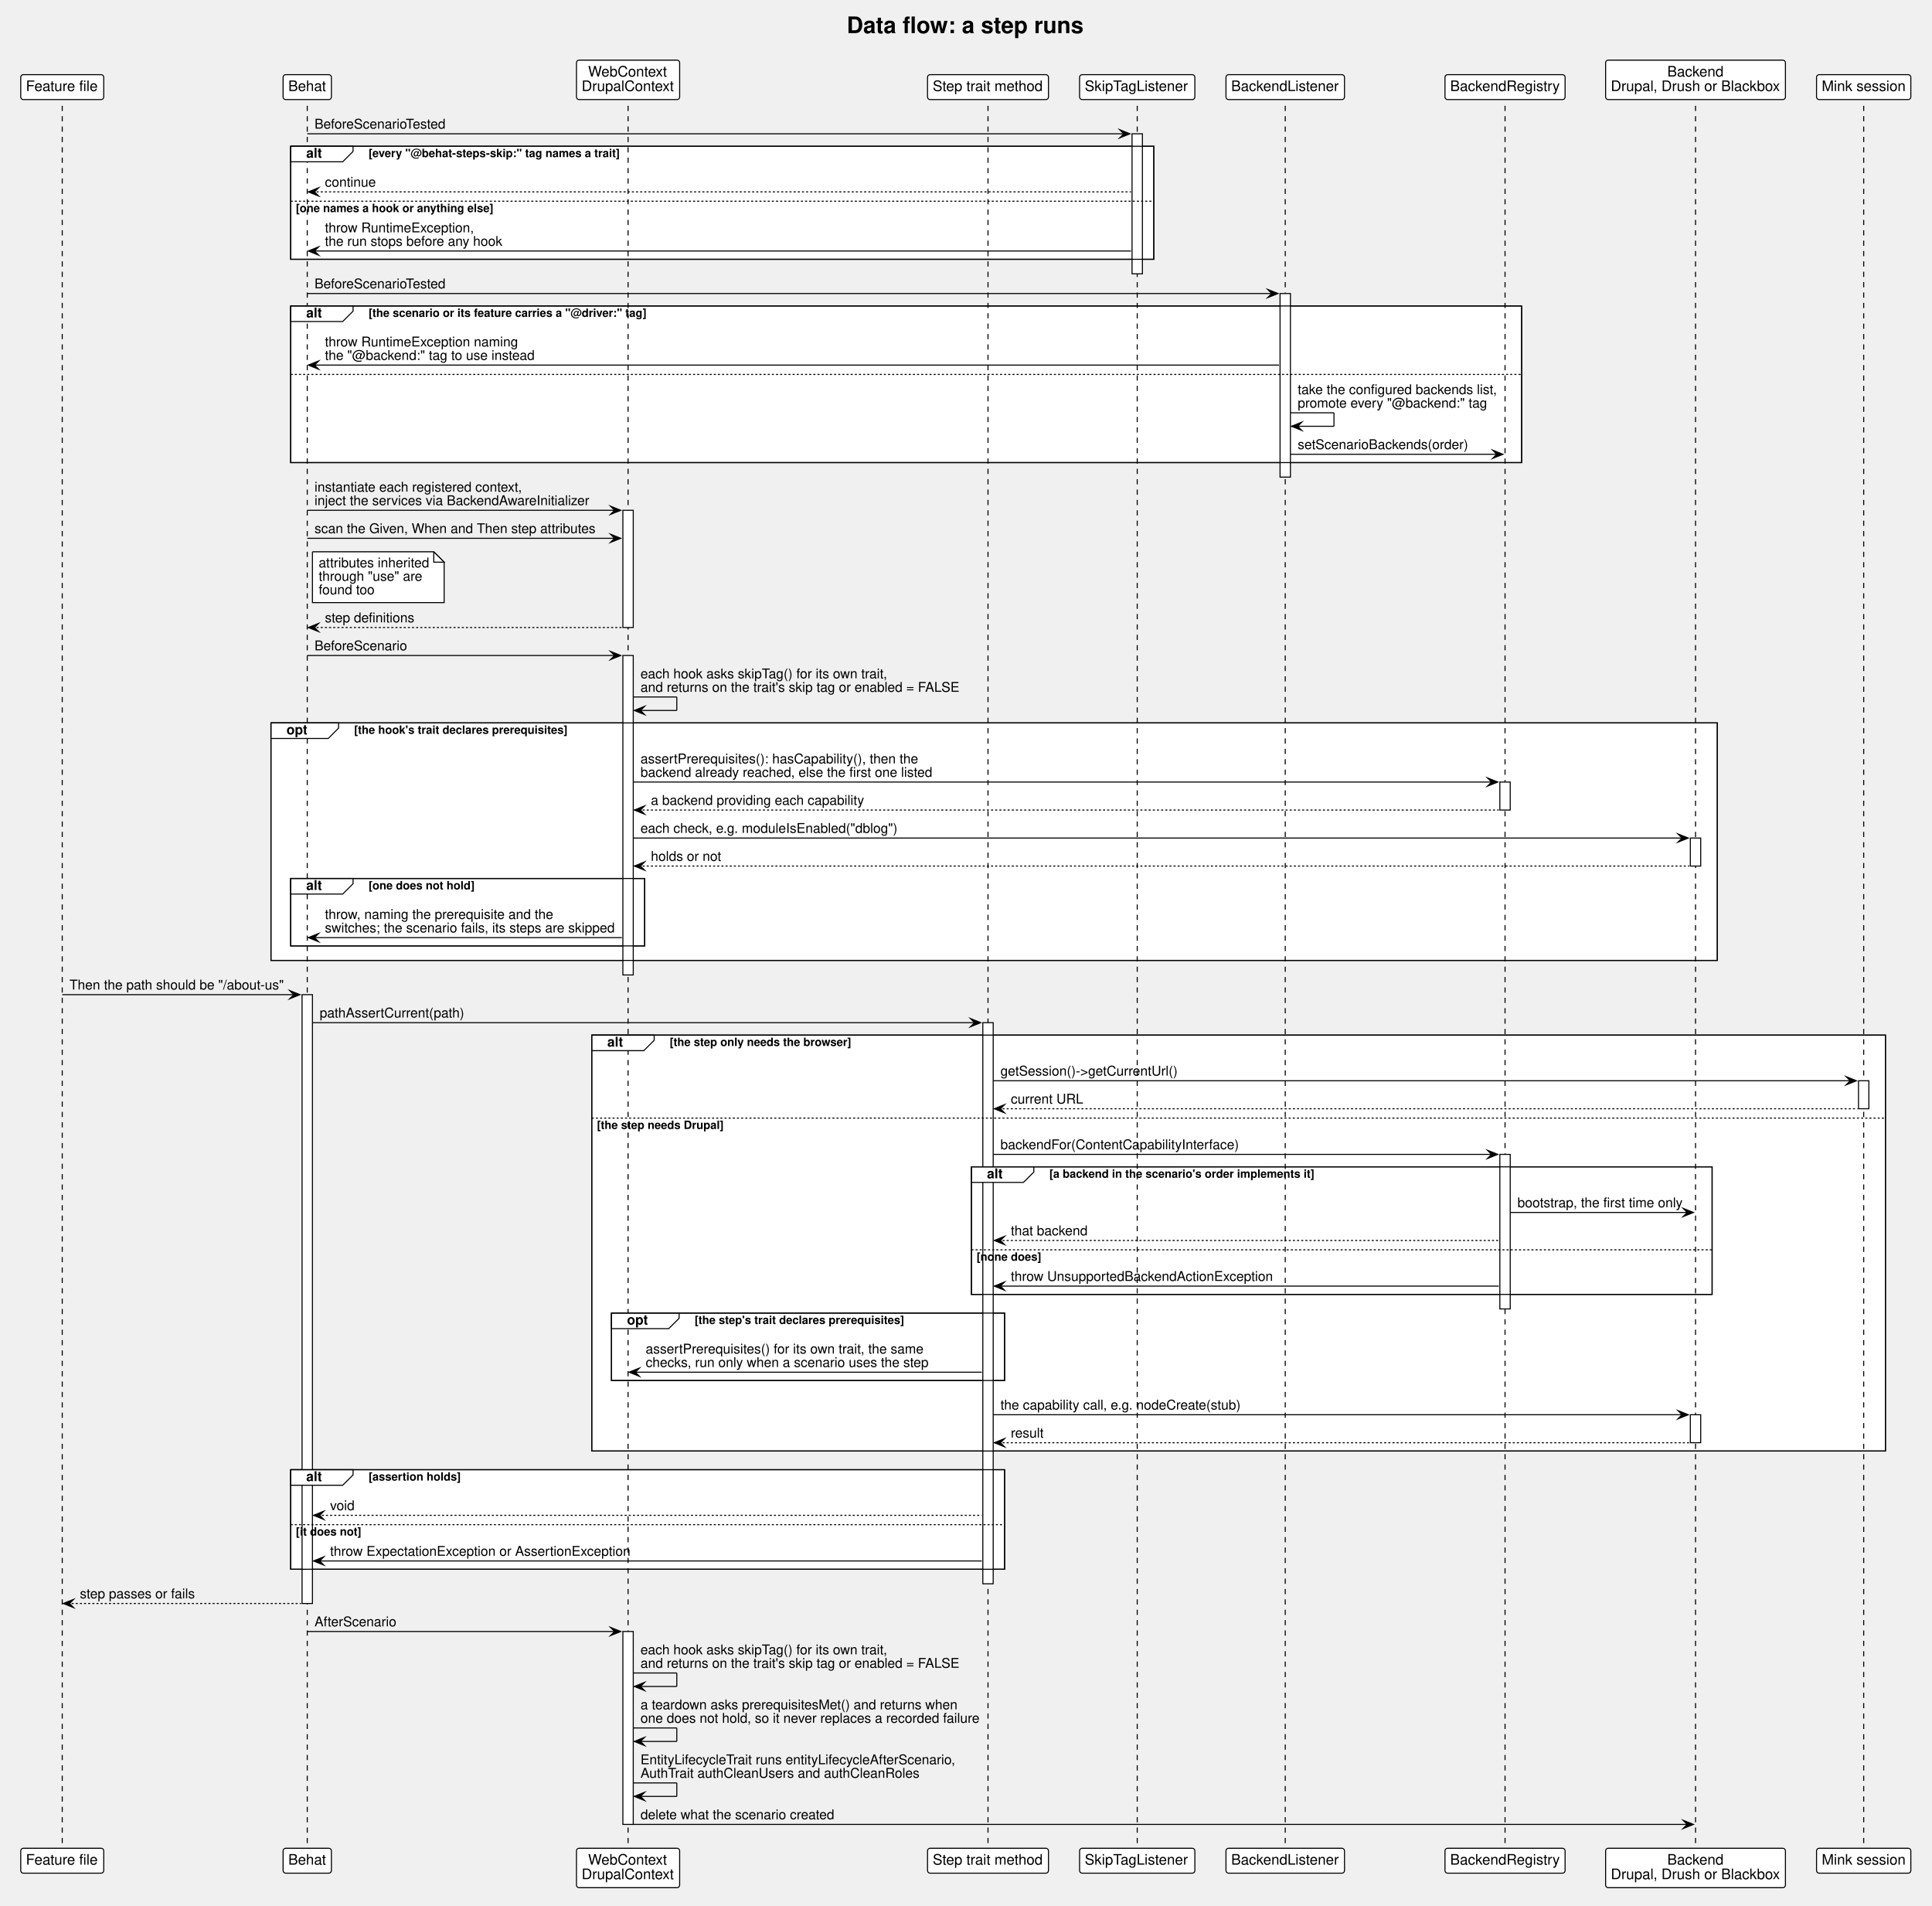
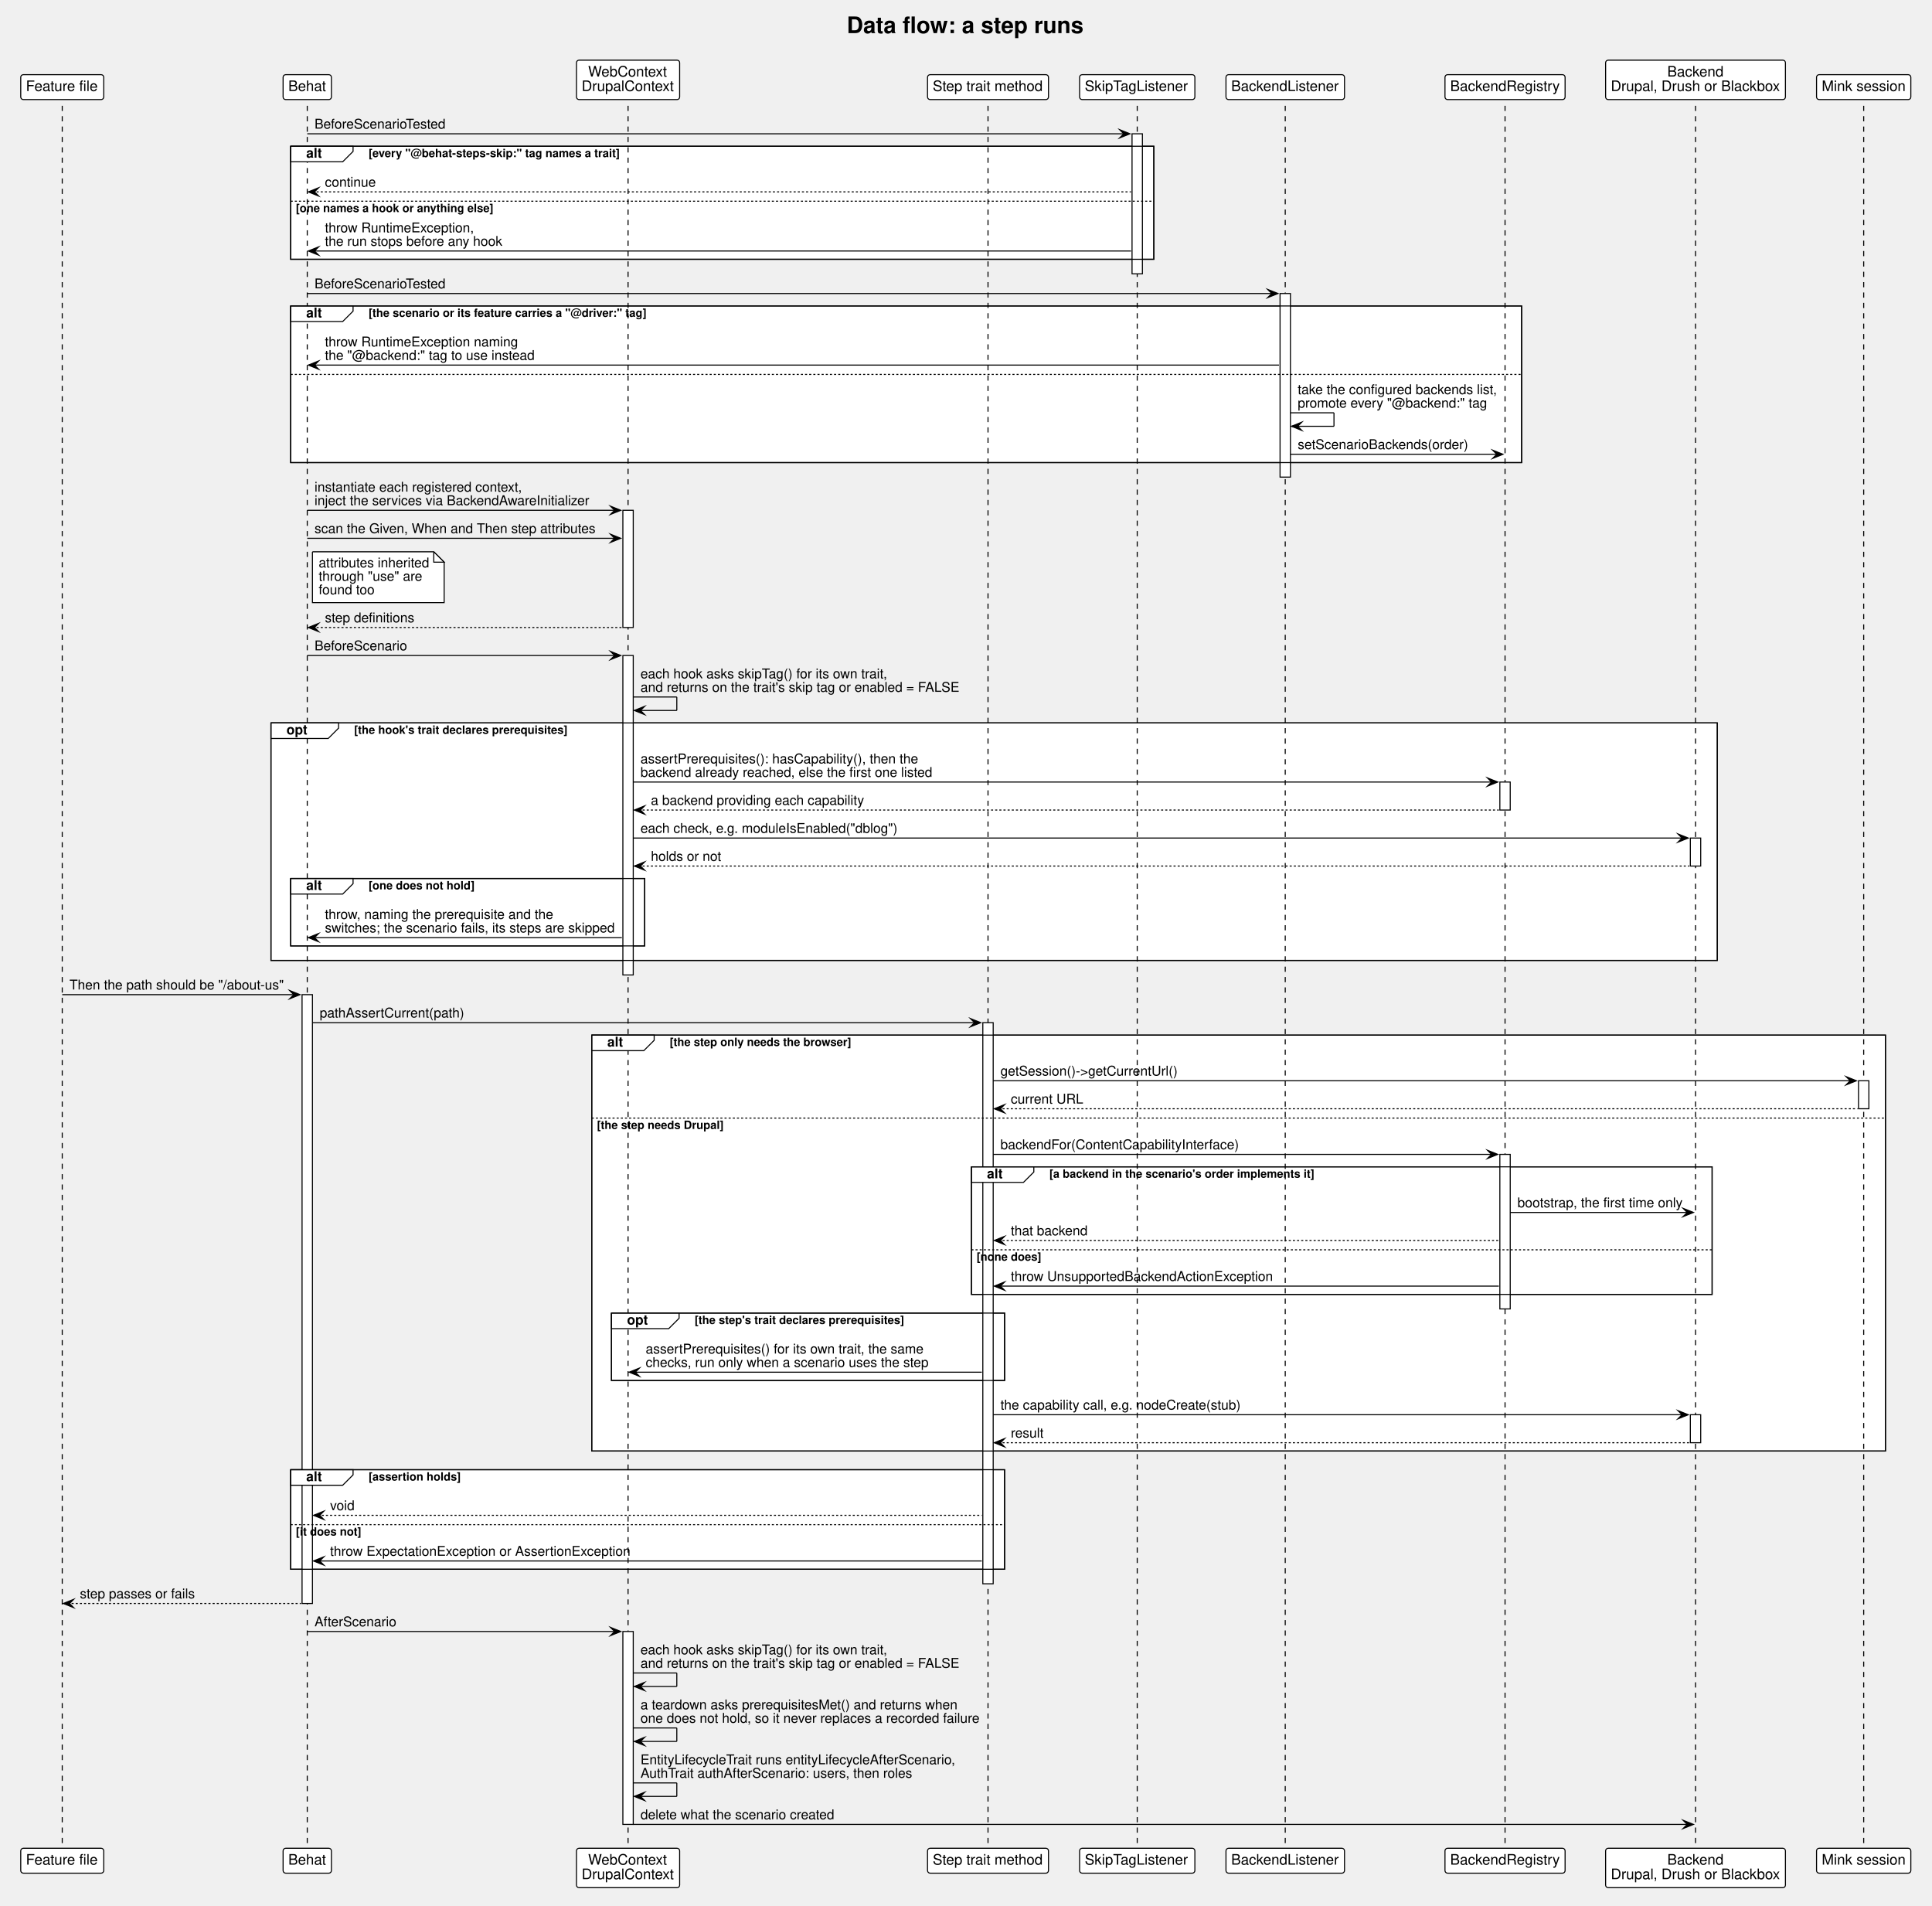
<svg xmlns="http://www.w3.org/2000/svg" version="1.1" data-diagram-type="SEQUENCE" style="width:1863px;height:1837px;background:#FFFFFF;" width="1863px" height="1837px" viewBox="0 0 1863 1837" zoomAndPan="magnify" preserveAspectRatio="none" contentStyleType="text/css">
  <defs />
  <g font-family="sans-serif" lengthAdjust="spacing">
    <g class="title" data-source-line="14">
      <text x="816.497" y="31.94" fill="#000" font-size="22" textLength="228.594" font-weight="700" font-family="Helvetica">Data flow: a step runs</text>
    </g>
    <rect x="280.281" y="141" width="832.331" height="109" fill="#FFF" style="stroke:#FFF;stroke-width:1;" />
    <rect x="280.281" y="141" width="832.331" height="109" fill="none" style="stroke:#000;stroke-width:1;" />
    <rect x="280.281" y="295" width="1187.008" height="151" fill="#FFF" style="stroke:#FFF;stroke-width:1;" />
    <rect x="280.281" y="295" width="1187.008" height="151" fill="none" style="stroke:#000;stroke-width:1;" />
    <rect x="261.281" y="697" width="1394.689" height="229" fill="#FFF" style="stroke:#FFF;stroke-width:1;" />
    <rect x="261.281" y="697" width="1394.689" height="229" fill="none" style="stroke:#000;stroke-width:1;" />
    <rect x="280.281" y="847" width="341.351" height="65" fill="#FFF" style="stroke:#FFF;stroke-width:1;" />
    <rect x="280.281" y="847" width="341.351" height="65" fill="none" style="stroke:#000;stroke-width:1;" />
    <rect x="570.631" y="998" width="1247.497" height="401" fill="#FFF" style="stroke:#FFF;stroke-width:1;" />
    <rect x="570.631" y="998" width="1247.497" height="401" fill="none" style="stroke:#000;stroke-width:1;" />
    <rect x="936.723" y="1125" width="714.248" height="123" fill="#FFF" style="stroke:#FFF;stroke-width:1;" />
    <rect x="936.723" y="1125" width="714.248" height="123" fill="none" style="stroke:#000;stroke-width:1;" />
    <rect x="589.631" y="1266" width="379.091" height="65" fill="#FFF" style="stroke:#FFF;stroke-width:1;" />
    <rect x="589.631" y="1266" width="379.091" height="65" fill="none" style="stroke:#000;stroke-width:1;" />
    <rect x="280.281" y="1417" width="688.442" height="96" fill="#FFF" style="stroke:#FFF;stroke-width:1;" />
    <rect x="280.281" y="1417" width="688.442" height="96" fill="none" style="stroke:#000;stroke-width:1;" />
    <g>
      <rect x="56.517" y="102" width="8" height="1675" fill="#000" fill-opacity="0" />
      <line x1="60.017" y1="102" x2="60.017" y2="1777" style="stroke:#000;stroke-width:1;stroke-dasharray:5,5;" />
    </g>
    <g>
      <rect x="292.781" y="102" width="8" height="1675" fill="#000" fill-opacity="0" />
      <line x1="296.281" y1="102" x2="296.281" y2="1777" style="stroke:#000;stroke-width:1;stroke-dasharray:5,5;" />
    </g>
    <g>
      <rect x="291.281" y="959" width="10" height="587" fill="#FFF" style="stroke:#000;stroke-width:1;" />
    </g>
    <g>
      <rect x="602.131" y="102" width="8" height="1675" fill="#000" fill-opacity="0" />
      <line x1="605.631" y1="102" x2="605.631" y2="1777" style="stroke:#000;stroke-width:1;stroke-dasharray:5,5;" />
    </g>
    <g>
      <rect x="600.631" y="492" width="10" height="113" fill="#FFF" style="stroke:#000;stroke-width:1;" />
    </g>
    <g>
      <rect x="600.631" y="632" width="10" height="308" fill="#FFF" style="stroke:#000;stroke-width:1;" />
    </g>
    <g>
      <rect x="600.631" y="1573" width="10" height="186" fill="#FFF" style="stroke:#000;stroke-width:1;" />
    </g>
    <g>
      <rect x="949.223" y="102" width="8" height="1675" fill="#000" fill-opacity="0" />
      <line x1="952.723" y1="102" x2="952.723" y2="1777" style="stroke:#000;stroke-width:1;stroke-dasharray:5,5;" />
    </g>
    <g>
      <rect x="947.723" y="986" width="10" height="541" fill="#FFF" style="stroke:#000;stroke-width:1;" />
    </g>
    <g>
      <rect x="1093.112" y="102" width="8" height="1675" fill="#000" fill-opacity="0" />
      <line x1="1096.612" y1="102" x2="1096.612" y2="1777" style="stroke:#000;stroke-width:1;stroke-dasharray:5,5;" />
    </g>
    <g>
      <rect x="1091.612" y="129" width="10" height="135" fill="#FFF" style="stroke:#000;stroke-width:1;" />
    </g>
    <g>
      <rect x="1235.839" y="102" width="8" height="1675" fill="#000" fill-opacity="0" />
      <line x1="1239.339" y1="102" x2="1239.339" y2="1777" style="stroke:#000;stroke-width:1;stroke-dasharray:5,5;" />
    </g>
    <g>
      <rect x="1234.339" y="283" width="10" height="177" fill="#FFF" style="stroke:#000;stroke-width:1;" />
    </g>
    <g>
      <rect x="1447.789" y="102" width="8" height="1675" fill="#000" fill-opacity="0" />
      <line x1="1451.289" y1="102" x2="1451.289" y2="1777" style="stroke:#000;stroke-width:1;stroke-dasharray:5,5;" />
    </g>
    <g>
      <rect x="1446.289" y="754" width="10" height="27" fill="#FFF" style="stroke:#000;stroke-width:1;" />
    </g>
    <g>
      <rect x="1446.289" y="1113" width="10" height="149" fill="#FFF" style="stroke:#000;stroke-width:1;" />
    </g>
    <g>
      <rect x="1631.47" y="102" width="8" height="1675" fill="#000" fill-opacity="0" />
      <line x1="1634.97" y1="102" x2="1634.97" y2="1777" style="stroke:#000;stroke-width:1;stroke-dasharray:5,5;" />
    </g>
    <g>
      <rect x="1629.97" y="808" width="10" height="27" fill="#FFF" style="stroke:#000;stroke-width:1;" />
    </g>
    <g>
      <rect x="1629.97" y="1364" width="10" height="27" fill="#FFF" style="stroke:#000;stroke-width:1;" />
    </g>
    <g>
      <rect x="1793.628" y="102" width="8" height="1675" fill="#000" fill-opacity="0" />
      <line x1="1797.128" y1="102" x2="1797.128" y2="1777" style="stroke:#000;stroke-width:1;stroke-dasharray:5,5;" />
    </g>
    <g>
      <rect x="1792.128" y="1042" width="10" height="27" fill="#FFF" style="stroke:#000;stroke-width:1;" />
    </g>
    <rect x="20" y="72" width="80.034" height="24" fill="#FFF" style="stroke:#000;stroke-width:1;" rx="2.5" ry="2.5" />
    <text x="25" y="87.78" fill="#000" font-size="14" textLength="70.034" font-family="Helvetica">Feature file</text>
    <rect x="272.988" y="72" width="46.586" height="24" fill="#FFF" style="stroke:#000;stroke-width:1;" rx="2.5" ry="2.5" />
    <text x="277.988" y="87.78" fill="#000" font-size="14" textLength="36.586" font-family="Helvetica">Behat</text>
    <rect x="555.887" y="58" width="99.489" height="38" fill="#FFF" style="stroke:#000;stroke-width:1;" rx="2.5" ry="2.5" />
    <text x="567.114" y="73.78" fill="#000" font-size="14" textLength="77.034" font-family="Helvetica">WebContext</text>
    <text x="560.887" y="87.78" fill="#000" font-size="14" textLength="89.489" font-family="Helvetica">DrupalContext</text>
    <rect x="894.416" y="72" width="116.613" height="24" fill="#FFF" style="stroke:#000;stroke-width:1;" rx="2.5" ry="2.5" />
    <text x="899.416" y="87.78" fill="#000" font-size="14" textLength="106.613" font-family="Helvetica">Step trait method</text>
    <rect x="1041.029" y="72" width="111.165" height="24" fill="#FFF" style="stroke:#000;stroke-width:1;" rx="2.5" ry="2.5" />
    <text x="1046.029" y="87.78" fill="#000" font-size="14" textLength="101.165" font-family="Helvetica">SkipTagListener</text>
    <rect x="1182.194" y="72" width="114.289" height="24" fill="#FFF" style="stroke:#000;stroke-width:1;" rx="2.5" ry="2.5" />
    <text x="1187.194" y="87.78" fill="#000" font-size="14" textLength="104.289" font-family="Helvetica">BackendListener</text>
    <rect x="1393.375" y="72" width="115.827" height="24" fill="#FFF" style="stroke:#000;stroke-width:1;" rx="2.5" ry="2.5" />
    <text x="1398.375" y="87.78" fill="#000" font-size="14" textLength="105.827" font-family="Helvetica">BackendRegistry</text>
    <rect x="1548.271" y="58" width="173.399" height="38" fill="#FFF" style="stroke:#000;stroke-width:1;" rx="2.5" ry="2.5" />
    <text x="1607.729" y="73.78" fill="#000" font-size="14" textLength="54.482" font-family="Helvetica">Backend</text>
    <text x="1553.271" y="87.78" fill="#000" font-size="14" textLength="163.399" font-family="Helvetica">Drupal, Drush or Blackbox</text>
    <rect x="1751.67" y="72" width="90.917" height="24" fill="#FFF" style="stroke:#000;stroke-width:1;" rx="2.5" ry="2.5" />
    <text x="1756.67" y="87.78" fill="#000" font-size="14" textLength="80.917" font-family="Helvetica">Mink session</text>
    <rect x="20" y="1782" width="80.034" height="24" fill="#FFF" style="stroke:#000;stroke-width:1;" rx="2.5" ry="2.5" />
    <text x="25" y="1797.78" fill="#000" font-size="14" textLength="70.034" font-family="Helvetica">Feature file</text>
    <rect x="272.988" y="1782" width="46.586" height="24" fill="#FFF" style="stroke:#000;stroke-width:1;" rx="2.5" ry="2.5" />
    <text x="277.988" y="1797.78" fill="#000" font-size="14" textLength="36.586" font-family="Helvetica">Behat</text>
    <rect x="555.887" y="1782" width="99.489" height="38" fill="#FFF" style="stroke:#000;stroke-width:1;" rx="2.5" ry="2.5" />
    <text x="567.114" y="1797.78" fill="#000" font-size="14" textLength="77.034" font-family="Helvetica">WebContext</text>
    <text x="560.887" y="1811.78" fill="#000" font-size="14" textLength="89.489" font-family="Helvetica">DrupalContext</text>
    <rect x="894.416" y="1782" width="116.613" height="24" fill="#FFF" style="stroke:#000;stroke-width:1;" rx="2.5" ry="2.5" />
    <text x="899.416" y="1797.78" fill="#000" font-size="14" textLength="106.613" font-family="Helvetica">Step trait method</text>
    <rect x="1041.029" y="1782" width="111.165" height="24" fill="#FFF" style="stroke:#000;stroke-width:1;" rx="2.5" ry="2.5" />
    <text x="1046.029" y="1797.78" fill="#000" font-size="14" textLength="101.165" font-family="Helvetica">SkipTagListener</text>
    <rect x="1182.194" y="1782" width="114.289" height="24" fill="#FFF" style="stroke:#000;stroke-width:1;" rx="2.5" ry="2.5" />
    <text x="1187.194" y="1797.78" fill="#000" font-size="14" textLength="104.289" font-family="Helvetica">BackendListener</text>
    <rect x="1393.375" y="1782" width="115.827" height="24" fill="#FFF" style="stroke:#000;stroke-width:1;" rx="2.5" ry="2.5" />
    <text x="1398.375" y="1797.78" fill="#000" font-size="14" textLength="105.827" font-family="Helvetica">BackendRegistry</text>
    <rect x="1548.271" y="1782" width="173.399" height="38" fill="#FFF" style="stroke:#000;stroke-width:1;" rx="2.5" ry="2.5" />
    <text x="1607.729" y="1797.78" fill="#000" font-size="14" textLength="54.482" font-family="Helvetica">Backend</text>
    <text x="1553.271" y="1811.78" fill="#000" font-size="14" textLength="163.399" font-family="Helvetica">Drupal, Drush or Blackbox</text>
    <rect x="1751.67" y="1782" width="90.917" height="24" fill="#FFF" style="stroke:#000;stroke-width:1;" rx="2.5" ry="2.5" />
    <text x="1756.67" y="1797.78" fill="#000" font-size="14" textLength="80.917" font-family="Helvetica">Mink session</text>
    <polygon points="1079.612,125,1089.612,129,1079.612,133,1083.612,129" fill="#000" style="stroke:#000;stroke-width:1;stroke-linejoin:miter;stroke-miterlimit:10;" />
    <line x1="296.281" y1="129" x2="1085.612" y2="129" style="stroke:#000;stroke-width:1;" />
    <text x="303.281" y="124.01" fill="#000" font-size="13" textLength="129.353" font-family="Helvetica">BeforeScenarioTested</text>
    <path d="M280.281,141 L340.452,141 L340.452,146 L330.452,156 L280.281,156 L280.281,141" style="stroke:#000;stroke-width:1;" fill="#FFF" />
    <rect x="280.281" y="141" width="832.331" height="109" fill="none" style="stroke:#000;stroke-width:1;" />
    <text x="295.281" y="152.01" fill="#000" font-size="13" textLength="15.171" font-weight="700" font-family="Helvetica">alt</text>
    <text x="355.452" y="151.47" fill="#000" font-size="11" textLength="241.839" font-weight="700" font-family="Helvetica">[every "@behat-steps-skip:" tag names a trait]</text>
    <polygon points="307.281,181,297.281,185,307.281,189,303.281,185" fill="#000" style="stroke:#000;stroke-width:1;stroke-linejoin:miter;stroke-miterlimit:10;" />
    <line x1="301.281" y1="185" x2="1090.612" y2="185" style="stroke:#000;stroke-width:1;stroke-dasharray:2,2;" />
    <text x="313.281" y="180.01" fill="#000" font-size="13" textLength="49.15" font-family="Helvetica">continue</text>
    <line x1="280.281" y1="194" x2="1112.612" y2="194" style="stroke:#000;stroke-width:1;stroke-dasharray:2,2;" />
    <text x="285.281" y="204.47" fill="#000" font-size="11" textLength="190.706" font-weight="700" font-family="Helvetica">[one names a hook or anything else]</text>
    <polygon points="307.281,238,297.281,242,307.281,246,303.281,242" fill="#000" style="stroke:#000;stroke-width:1;stroke-linejoin:miter;stroke-miterlimit:10;" />
    <line x1="301.281" y1="242" x2="1090.612" y2="242" style="stroke:#000;stroke-width:1;" />
    <text x="313.281" y="224.01" fill="#000" font-size="13" textLength="144.511" font-family="Helvetica">throw RuntimeException,</text>
    <text x="313.281" y="237.01" fill="#000" font-size="13" textLength="172.002" font-family="Helvetica">the run stops before any hook</text>
    <polygon points="1222.339,279,1232.339,283,1222.339,287,1226.339,283" fill="#000" style="stroke:#000;stroke-width:1;stroke-linejoin:miter;stroke-miterlimit:10;" />
    <line x1="296.281" y1="283" x2="1228.339" y2="283" style="stroke:#000;stroke-width:1;" />
    <text x="303.281" y="278.01" fill="#000" font-size="13" textLength="129.353" font-family="Helvetica">BeforeScenarioTested</text>
    <path d="M280.281,295 L340.452,295 L340.452,300 L330.452,310 L280.281,310 L280.281,295" style="stroke:#000;stroke-width:1;" fill="#FFF" />
    <rect x="280.281" y="295" width="1187.008" height="151" fill="none" style="stroke:#000;stroke-width:1;" />
    <text x="295.281" y="306.01" fill="#000" font-size="13" textLength="15.171" font-weight="700" font-family="Helvetica">alt</text>
    <text x="355.452" y="305.47" fill="#000" font-size="11" textLength="268.136" font-weight="700" font-family="Helvetica">[the scenario or its feature carries a "@driver:" tag]</text>
    <polygon points="307.281,348,297.281,352,307.281,356,303.281,352" fill="#000" style="stroke:#000;stroke-width:1;stroke-linejoin:miter;stroke-miterlimit:10;" />
    <line x1="301.281" y1="352" x2="1233.339" y2="352" style="stroke:#000;stroke-width:1;" />
    <text x="313.281" y="334.01" fill="#000" font-size="13" textLength="187.148" font-family="Helvetica">throw RuntimeException naming</text>
    <text x="313.281" y="347.01" fill="#000" font-size="13" textLength="203.112" font-family="Helvetica">the "@backend:" tag to use instead</text>
    <line x1="280.281" y1="361" x2="1467.289" y2="361" style="stroke:#000;stroke-width:1;stroke-dasharray:2,2;" />
    <line x1="1244.339" y1="398" x2="1286.339" y2="398" style="stroke:#000;stroke-width:1;" />
    <line x1="1286.339" y1="398" x2="1286.339" y2="411" style="stroke:#000;stroke-width:1;" />
    <line x1="1245.339" y1="411" x2="1286.339" y2="411" style="stroke:#000;stroke-width:1;" />
    <polygon points="1255.339,407,1245.339,411,1255.339,415,1251.339,411" fill="#000" style="stroke:#000;stroke-width:1;stroke-linejoin:miter;stroke-miterlimit:10;" />
    <text x="1251.339" y="380.01" fill="#000" font-size="13" textLength="192.95" font-family="Helvetica">take the configured backends list,</text>
    <text x="1251.339" y="393.01" fill="#000" font-size="13" textLength="183.574" font-family="Helvetica">promote every "@backend:" tag</text>
    <polygon points="1439.289,434,1449.289,438,1439.289,442,1443.289,438" fill="#000" style="stroke:#000;stroke-width:1;stroke-linejoin:miter;stroke-miterlimit:10;" />
    <line x1="1244.339" y1="438" x2="1445.289" y2="438" style="stroke:#000;stroke-width:1;" />
    <text x="1251.339" y="433.01" fill="#000" font-size="13" textLength="164.747" font-family="Helvetica">setScenarioBackends(order)</text>
    <polygon points="588.631,488,598.631,492,588.631,496,592.631,492" fill="#000" style="stroke:#000;stroke-width:1;stroke-linejoin:miter;stroke-miterlimit:10;" />
    <line x1="296.281" y1="492" x2="594.631" y2="492" style="stroke:#000;stroke-width:1;" />
    <text x="303.281" y="474.01" fill="#000" font-size="13" textLength="201.621" font-family="Helvetica">instantiate each registered context,</text>
    <text x="303.281" y="487.01" fill="#000" font-size="13" textLength="265.897" font-family="Helvetica">inject the services via BackendAwareInitializer</text>
    <polygon points="588.631,515,598.631,519,588.631,523,592.631,519" fill="#000" style="stroke:#000;stroke-width:1;stroke-linejoin:miter;stroke-miterlimit:10;" />
    <line x1="296.281" y1="519" x2="594.631" y2="519" style="stroke:#000;stroke-width:1;" />
    <text x="303.281" y="514.01" fill="#000" font-size="13" textLength="271.711" font-family="Helvetica">scan the Given, When and Then step attributes</text>
    <path d="M301.281,532 L301.281,581 L428.281,581 L428.281,542 L418.281,532 L301.281,532" style="stroke:#000;stroke-width:1;" fill="#FFF" />
    <path d="M418.281,532 L418.281,542 L428.281,542 L418.281,532" style="stroke:#000;stroke-width:1;" fill="#FFF" />
    <text x="307.281" y="547.01" fill="#000" font-size="13" textLength="106.952" font-family="Helvetica">attributes inherited</text>
    <text x="307.281" y="560.01" fill="#000" font-size="13" textLength="100.293" font-family="Helvetica">through "use" are</text>
    <text x="307.281" y="573.01" fill="#000" font-size="13" textLength="54.215" font-family="Helvetica">found too</text>
    <polygon points="307.281,601,297.281,605,307.281,609,303.281,605" fill="#000" style="stroke:#000;stroke-width:1;stroke-linejoin:miter;stroke-miterlimit:10;" />
    <line x1="301.281" y1="605" x2="599.631" y2="605" style="stroke:#000;stroke-width:1;stroke-dasharray:2,2;" />
    <text x="313.281" y="600.01" fill="#000" font-size="13" textLength="86.722" font-family="Helvetica">step definitions</text>
    <polygon points="588.631,628,598.631,632,588.631,636,592.631,632" fill="#000" style="stroke:#000;stroke-width:1;stroke-linejoin:miter;stroke-miterlimit:10;" />
    <line x1="296.281" y1="632" x2="594.631" y2="632" style="stroke:#000;stroke-width:1;" />
    <text x="303.281" y="627.01" fill="#000" font-size="13" textLength="89.61" font-family="Helvetica">BeforeScenario</text>
    <line x1="610.631" y1="672" x2="652.631" y2="672" style="stroke:#000;stroke-width:1;" />
    <line x1="652.631" y1="672" x2="652.631" y2="685" style="stroke:#000;stroke-width:1;" />
    <line x1="611.631" y1="685" x2="652.631" y2="685" style="stroke:#000;stroke-width:1;" />
    <polygon points="621.631,681,611.631,685,621.631,689,617.631,685" fill="#000" style="stroke:#000;stroke-width:1;stroke-linejoin:miter;stroke-miterlimit:10;" />
    <text x="617.631" y="654.01" fill="#000" font-size="13" textLength="239.872" font-family="Helvetica">each hook asks skipTag() for its own trait,</text>
    <text x="617.631" y="667.01" fill="#000" font-size="13" textLength="309.245" font-family="Helvetica">and returns on the trait's skip tag or enabled = FALSE</text>
    <path d="M261.281,697 L326.492,697 L326.492,702 L316.492,712 L261.281,712 L261.281,697" style="stroke:#000;stroke-width:1;" fill="#FFF" />
    <rect x="261.281" y="697" width="1394.689" height="229" fill="none" style="stroke:#000;stroke-width:1;" />
    <text x="276.281" y="708.01" fill="#000" font-size="13" textLength="20.211" font-weight="700" font-family="Helvetica">opt</text>
    <text x="341.492" y="707.47" fill="#000" font-size="11" textLength="205.568" font-weight="700" font-family="Helvetica">[the hook's trait declares prerequisites]</text>
    <polygon points="1434.289,750,1444.289,754,1434.289,758,1438.289,754" fill="#000" style="stroke:#000;stroke-width:1;stroke-linejoin:miter;stroke-miterlimit:10;" />
    <line x1="610.631" y1="754" x2="1440.289" y2="754" style="stroke:#000;stroke-width:1;" />
    <text x="617.631" y="736.01" fill="#000" font-size="13" textLength="268.062" font-family="Helvetica">assertPrerequisites(): hasCapability(), then the</text>
    <text x="617.631" y="749.01" fill="#000" font-size="13" textLength="282.56" font-family="Helvetica">backend already reached, else the first one listed</text>
    <polygon points="621.631,777,611.631,781,621.631,785,617.631,781" fill="#000" style="stroke:#000;stroke-width:1;stroke-linejoin:miter;stroke-miterlimit:10;" />
    <line x1="615.631" y1="781" x2="1445.289" y2="781" style="stroke:#000;stroke-width:1;stroke-dasharray:2,2;" />
    <text x="627.631" y="776.01" fill="#000" font-size="13" textLength="205.969" font-family="Helvetica">a backend providing each capability</text>
    <polygon points="1617.97,804,1627.97,808,1617.97,812,1621.97,808" fill="#000" style="stroke:#000;stroke-width:1;stroke-linejoin:miter;stroke-miterlimit:10;" />
    <line x1="610.631" y1="808" x2="1623.97" y2="808" style="stroke:#000;stroke-width:1;" />
    <text x="617.631" y="803.01" fill="#000" font-size="13" textLength="248.435" font-family="Helvetica">each check, e.g. moduleIsEnabled("dblog")</text>
    <polygon points="621.631,831,611.631,835,621.631,839,617.631,835" fill="#000" style="stroke:#000;stroke-width:1;stroke-linejoin:miter;stroke-miterlimit:10;" />
    <line x1="615.631" y1="835" x2="1628.97" y2="835" style="stroke:#000;stroke-width:1;stroke-dasharray:2,2;" />
    <text x="627.631" y="830.01" fill="#000" font-size="13" textLength="67.933" font-family="Helvetica">holds or not</text>
    <path d="M280.281,847 L340.452,847 L340.452,852 L330.452,862 L280.281,862 L280.281,847" style="stroke:#000;stroke-width:1;" fill="#FFF" />
    <rect x="280.281" y="847" width="341.351" height="65" fill="none" style="stroke:#000;stroke-width:1;" />
    <text x="295.281" y="858.01" fill="#000" font-size="13" textLength="15.171" font-weight="700" font-family="Helvetica">alt</text>
    <text x="355.452" y="857.47" fill="#000" font-size="11" textLength="102.04" font-weight="700" font-family="Helvetica">[one does not hold]</text>
    <polygon points="307.281,900,297.281,904,307.281,908,303.281,904" fill="#000" style="stroke:#000;stroke-width:1;stroke-linejoin:miter;stroke-miterlimit:10;" />
    <line x1="301.281" y1="904" x2="599.631" y2="904" style="stroke:#000;stroke-width:1;" />
    <text x="313.281" y="886.01" fill="#000" font-size="13" textLength="221.857" font-family="Helvetica">throw, naming the prerequisite and the</text>
    <text x="313.281" y="899.01" fill="#000" font-size="13" textLength="280.351" font-family="Helvetica">switches; the scenario fails, its steps are skipped</text>
    <polygon points="279.281,955,289.281,959,279.281,963,283.281,959" fill="#000" style="stroke:#000;stroke-width:1;stroke-linejoin:miter;stroke-miterlimit:10;" />
    <line x1="60.017" y1="959" x2="285.281" y2="959" style="stroke:#000;stroke-width:1;" />
    <text x="67.017" y="954.01" fill="#000" font-size="13" textLength="207.264" font-family="Helvetica">Then the path should be "/about-us"</text>
    <polygon points="935.723,982,945.723,986,935.723,990,939.723,986" fill="#000" style="stroke:#000;stroke-width:1;stroke-linejoin:miter;stroke-miterlimit:10;" />
    <line x1="301.281" y1="986" x2="941.723" y2="986" style="stroke:#000;stroke-width:1;" />
    <text x="308.281" y="981.01" fill="#000" font-size="13" textLength="139.452" font-family="Helvetica">pathAssertCurrent(path)</text>
    <path d="M570.631,998 L630.802,998 L630.802,1003 L620.802,1013 L570.631,1013 L570.631,998" style="stroke:#000;stroke-width:1;" fill="#FFF" />
    <rect x="570.631" y="998" width="1247.497" height="401" fill="none" style="stroke:#000;stroke-width:1;" />
    <text x="585.631" y="1009.01" fill="#000" font-size="13" textLength="15.171" font-weight="700" font-family="Helvetica">alt</text>
    <text x="645.802" y="1008.47" fill="#000" font-size="11" textLength="175.42" font-weight="700" font-family="Helvetica">[the step only needs the browser]</text>
    <polygon points="1780.128,1038,1790.128,1042,1780.128,1046,1784.128,1042" fill="#000" style="stroke:#000;stroke-width:1;stroke-linejoin:miter;stroke-miterlimit:10;" />
    <line x1="957.723" y1="1042" x2="1786.128" y2="1042" style="stroke:#000;stroke-width:1;" />
    <text x="964.723" y="1037.01" fill="#000" font-size="13" textLength="171.583" font-family="Helvetica">getSession()-&gt;getCurrentUrl()</text>
    <polygon points="968.723,1065,958.723,1069,968.723,1073,964.723,1069" fill="#000" style="stroke:#000;stroke-width:1;stroke-linejoin:miter;stroke-miterlimit:10;" />
    <line x1="962.723" y1="1069" x2="1791.128" y2="1069" style="stroke:#000;stroke-width:1;stroke-dasharray:2,2;" />
    <text x="974.723" y="1064.01" fill="#000" font-size="13" textLength="70.078" font-family="Helvetica">current URL</text>
    <line x1="570.631" y1="1078" x2="1818.128" y2="1078" style="stroke:#000;stroke-width:1;stroke-dasharray:2,2;" />
    <text x="575.631" y="1088.47" fill="#000" font-size="11" textLength="122.241" font-weight="700" font-family="Helvetica">[the step needs Drupal]</text>
    <polygon points="1434.289,1109,1444.289,1113,1434.289,1117,1438.289,1113" fill="#000" style="stroke:#000;stroke-width:1;stroke-linejoin:miter;stroke-miterlimit:10;" />
    <line x1="957.723" y1="1113" x2="1440.289" y2="1113" style="stroke:#000;stroke-width:1;" />
    <text x="964.723" y="1108.01" fill="#000" font-size="13" textLength="230.509" font-family="Helvetica">backendFor(ContentCapabilityInterface)</text>
    <path d="M936.723,1125 L996.894,1125 L996.894,1130 L986.894,1140 L936.723,1140 L936.723,1125" style="stroke:#000;stroke-width:1;" fill="#FFF" />
    <rect x="936.723" y="1125" width="714.248" height="123" fill="none" style="stroke:#000;stroke-width:1;" />
    <text x="951.723" y="1136.01" fill="#000" font-size="13" textLength="15.171" font-weight="700" font-family="Helvetica">alt</text>
    <text x="1011.894" y="1135.47" fill="#000" font-size="11" textLength="255.686" font-weight="700" font-family="Helvetica">[a backend in the scenario's order implements it]</text>
    <polygon points="1622.97,1165,1632.97,1169,1622.97,1173,1626.97,1169" fill="#000" style="stroke:#000;stroke-width:1;stroke-linejoin:miter;stroke-miterlimit:10;" />
    <line x1="1456.289" y1="1169" x2="1628.97" y2="1169" style="stroke:#000;stroke-width:1;" />
    <text x="1463.289" y="1164.01" fill="#000" font-size="13" textLength="159.682" font-family="Helvetica">bootstrap, the first time only</text>
    <polygon points="968.723,1192,958.723,1196,968.723,1200,964.723,1196" fill="#000" style="stroke:#000;stroke-width:1;stroke-linejoin:miter;stroke-miterlimit:10;" />
    <line x1="962.723" y1="1196" x2="1445.289" y2="1196" style="stroke:#000;stroke-width:1;stroke-dasharray:2,2;" />
    <text x="974.723" y="1191.01" fill="#000" font-size="13" textLength="74.445" font-family="Helvetica">that backend</text>
    <line x1="936.723" y1="1205" x2="1650.97" y2="1205" style="stroke:#000;stroke-width:1;stroke-dasharray:2,2;" />
    <text x="941.723" y="1215.47" fill="#000" font-size="11" textLength="62.332" font-weight="700" font-family="Helvetica">[none does]</text>
    <polygon points="968.723,1236,958.723,1240,968.723,1244,964.723,1240" fill="#000" style="stroke:#000;stroke-width:1;stroke-linejoin:miter;stroke-miterlimit:10;" />
    <line x1="962.723" y1="1240" x2="1445.289" y2="1240" style="stroke:#000;stroke-width:1;" />
    <text x="974.723" y="1235.01" fill="#000" font-size="13" textLength="253.652" font-family="Helvetica">throw UnsupportedBackendActionException</text>
    <path d="M589.631,1266 L654.842,1266 L654.842,1271 L644.842,1281 L589.631,1281 L589.631,1266" style="stroke:#000;stroke-width:1;" fill="#FFF" />
    <rect x="589.631" y="1266" width="379.091" height="65" fill="none" style="stroke:#000;stroke-width:1;" />
    <text x="604.631" y="1277.01" fill="#000" font-size="13" textLength="20.211" font-weight="700" font-family="Helvetica">opt</text>
    <text x="669.842" y="1276.47" fill="#000" font-size="11" textLength="201.91" font-weight="700" font-family="Helvetica">[the step's trait declares prerequisites]</text>
    <polygon points="616.631,1319,606.631,1323,616.631,1327,612.631,1323" fill="#000" style="stroke:#000;stroke-width:1;stroke-linejoin:miter;stroke-miterlimit:10;" />
    <line x1="610.631" y1="1323" x2="946.723" y2="1323" style="stroke:#000;stroke-width:1;" />
    <text x="622.631" y="1305.01" fill="#000" font-size="13" textLength="268.76" font-family="Helvetica">assertPrerequisites() for its own trait, the same</text>
    <text x="622.631" y="1318.01" fill="#000" font-size="13" textLength="273.152" font-family="Helvetica">checks, run only when a scenario uses the step</text>
    <polygon points="1617.97,1360,1627.97,1364,1617.97,1368,1621.97,1364" fill="#000" style="stroke:#000;stroke-width:1;stroke-linejoin:miter;stroke-miterlimit:10;" />
    <line x1="957.723" y1="1364" x2="1623.97" y2="1364" style="stroke:#000;stroke-width:1;" />
    <text x="964.723" y="1359.01" fill="#000" font-size="13" textLength="232.686" font-family="Helvetica">the capability call, e.g. nodeCreate(stub)</text>
    <polygon points="968.723,1387,958.723,1391,968.723,1395,964.723,1391" fill="#000" style="stroke:#000;stroke-width:1;stroke-linejoin:miter;stroke-miterlimit:10;" />
    <line x1="962.723" y1="1391" x2="1628.97" y2="1391" style="stroke:#000;stroke-width:1;stroke-dasharray:2,2;" />
    <text x="974.723" y="1386.01" fill="#000" font-size="13" textLength="31.789" font-family="Helvetica">result</text>
    <path d="M280.281,1417 L340.452,1417 L340.452,1422 L330.452,1432 L280.281,1432 L280.281,1417" style="stroke:#000;stroke-width:1;" fill="#FFF" />
    <rect x="280.281" y="1417" width="688.442" height="96" fill="none" style="stroke:#000;stroke-width:1;" />
    <text x="295.281" y="1428.01" fill="#000" font-size="13" textLength="15.171" font-weight="700" font-family="Helvetica">alt</text>
    <text x="355.452" y="1427.47" fill="#000" font-size="11" textLength="88.623" font-weight="700" font-family="Helvetica">[assertion holds]</text>
    <polygon points="312.281,1457,302.281,1461,312.281,1465,308.281,1461" fill="#000" style="stroke:#000;stroke-width:1;stroke-linejoin:miter;stroke-miterlimit:10;" />
    <line x1="306.281" y1="1461" x2="946.723" y2="1461" style="stroke:#000;stroke-width:1;stroke-dasharray:2,2;" />
    <text x="318.281" y="1456.01" fill="#000" font-size="13" textLength="23.848" font-family="Helvetica">void</text>
    <line x1="280.281" y1="1470" x2="968.723" y2="1470" style="stroke:#000;stroke-width:1;stroke-dasharray:2,2;" />
    <text x="285.281" y="1480.47" fill="#000" font-size="11" textLength="62.933" font-weight="700" font-family="Helvetica">[it does not]</text>
    <polygon points="312.281,1501,302.281,1505,312.281,1509,308.281,1505" fill="#000" style="stroke:#000;stroke-width:1;stroke-linejoin:miter;stroke-miterlimit:10;" />
    <line x1="306.281" y1="1505" x2="946.723" y2="1505" style="stroke:#000;stroke-width:1;" />
    <text x="318.281" y="1500.01" fill="#000" font-size="13" textLength="290.488" font-family="Helvetica">throw ExpectationException or AssertionException</text>
    <polygon points="71.017,1542,61.017,1546,71.017,1550,67.017,1546" fill="#000" style="stroke:#000;stroke-width:1;stroke-linejoin:miter;stroke-miterlimit:10;" />
    <line x1="65.017" y1="1546" x2="290.281" y2="1546" style="stroke:#000;stroke-width:1;stroke-dasharray:2,2;" />
    <text x="77.017" y="1541.01" fill="#000" font-size="13" textLength="111.274" font-family="Helvetica">step passes or fails</text>
    <polygon points="588.631,1569,598.631,1573,588.631,1577,592.631,1573" fill="#000" style="stroke:#000;stroke-width:1;stroke-linejoin:miter;stroke-miterlimit:10;" />
    <line x1="296.281" y1="1573" x2="594.631" y2="1573" style="stroke:#000;stroke-width:1;" />
    <text x="303.281" y="1568.01" fill="#000" font-size="13" textLength="78.762" font-family="Helvetica">AfterScenario</text>
    <line x1="610.631" y1="1613" x2="652.631" y2="1613" style="stroke:#000;stroke-width:1;" />
    <line x1="652.631" y1="1613" x2="652.631" y2="1626" style="stroke:#000;stroke-width:1;" />
    <line x1="611.631" y1="1626" x2="652.631" y2="1626" style="stroke:#000;stroke-width:1;" />
    <polygon points="621.631,1622,611.631,1626,621.631,1630,617.631,1626" fill="#000" style="stroke:#000;stroke-width:1;stroke-linejoin:miter;stroke-miterlimit:10;" />
    <text x="617.631" y="1595.01" fill="#000" font-size="13" textLength="239.872" font-family="Helvetica">each hook asks skipTag() for its own trait,</text>
    <text x="617.631" y="1608.01" fill="#000" font-size="13" textLength="309.245" font-family="Helvetica">and returns on the trait's skip tag or enabled = FALSE</text>
    <line x1="610.631" y1="1666" x2="652.631" y2="1666" style="stroke:#000;stroke-width:1;" />
    <line x1="652.631" y1="1666" x2="652.631" y2="1679" style="stroke:#000;stroke-width:1;" />
    <line x1="611.631" y1="1679" x2="652.631" y2="1679" style="stroke:#000;stroke-width:1;" />
    <polygon points="621.631,1675,611.631,1679,621.631,1683,617.631,1679" fill="#000" style="stroke:#000;stroke-width:1;stroke-linejoin:miter;stroke-miterlimit:10;" />
    <text x="617.631" y="1648.01" fill="#000" font-size="13" textLength="307.093" font-family="Helvetica">a teardown asks prerequisitesMet() and returns when</text>
    <text x="617.631" y="1661.01" fill="#000" font-size="13" textLength="328.091" font-family="Helvetica">one does not hold, so it never replaces a recorded failure</text>
    <line x1="610.631" y1="1719" x2="652.631" y2="1719" style="stroke:#000;stroke-width:1;" />
    <line x1="652.631" y1="1719" x2="652.631" y2="1732" style="stroke:#000;stroke-width:1;" />
    <line x1="611.631" y1="1732" x2="652.631" y2="1732" style="stroke:#000;stroke-width:1;" />
    <polygon points="621.631,1728,611.631,1732,621.631,1736,617.631,1732" fill="#000" style="stroke:#000;stroke-width:1;stroke-linejoin:miter;stroke-miterlimit:10;" />
    <text x="617.631" y="1701.01" fill="#000" font-size="13" textLength="305.627" font-family="Helvetica">EntityLifecycleTrait runs entityLifecycleAfterScenario,</text>
-     <text x="617.631" y="1714.01" fill="#000" font-size="13" textLength="270.988" font-family="Helvetica">AuthTrait authCleanUsers and authCleanRoles</text>
+     <text x="617.631" y="1714.01" fill="#000" font-size="13" textLength="263.745" font-family="Helvetica">AuthTrait authAfterScenario: users, then roles</text>
    <polygon points="1622.97,1755,1632.97,1759,1622.97,1763,1626.97,1759" fill="#000" style="stroke:#000;stroke-width:1;stroke-linejoin:miter;stroke-miterlimit:10;" />
    <line x1="610.631" y1="1759" x2="1628.97" y2="1759" style="stroke:#000;stroke-width:1;" />
    <text x="617.631" y="1754.01" fill="#000" font-size="13" textLength="187.897" font-family="Helvetica">delete what the scenario created</text>
  </g>
</svg>
